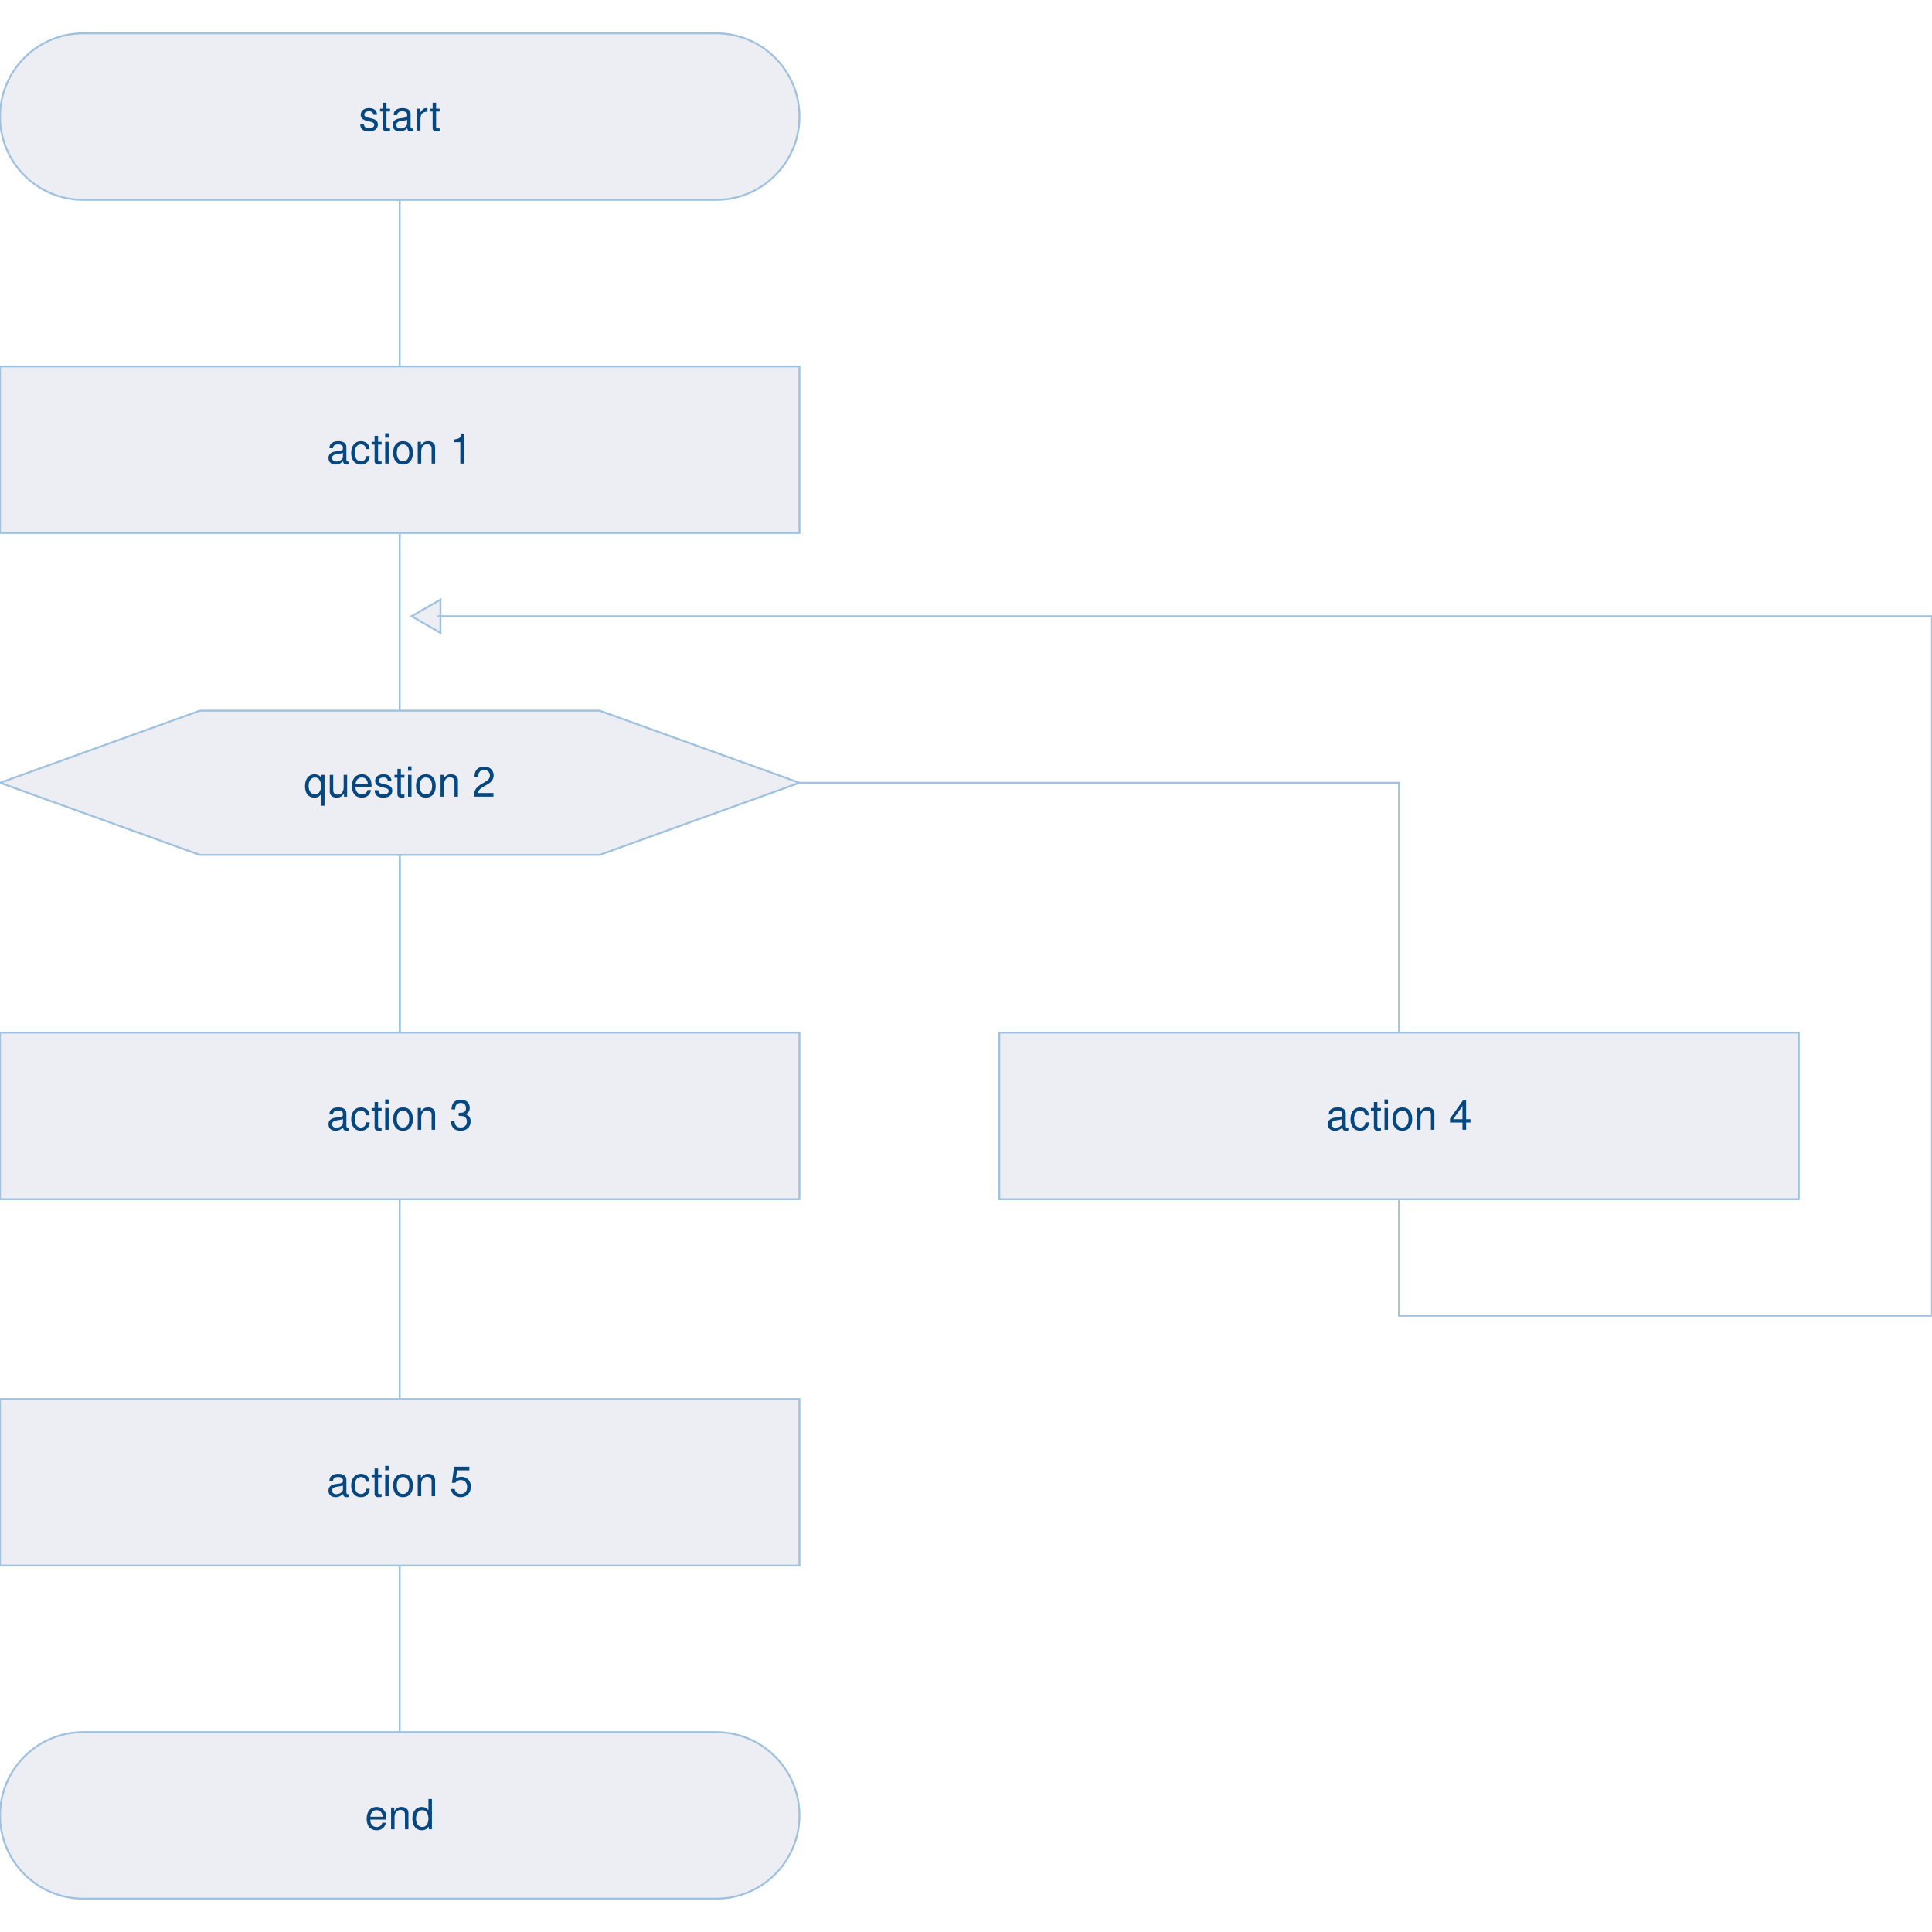
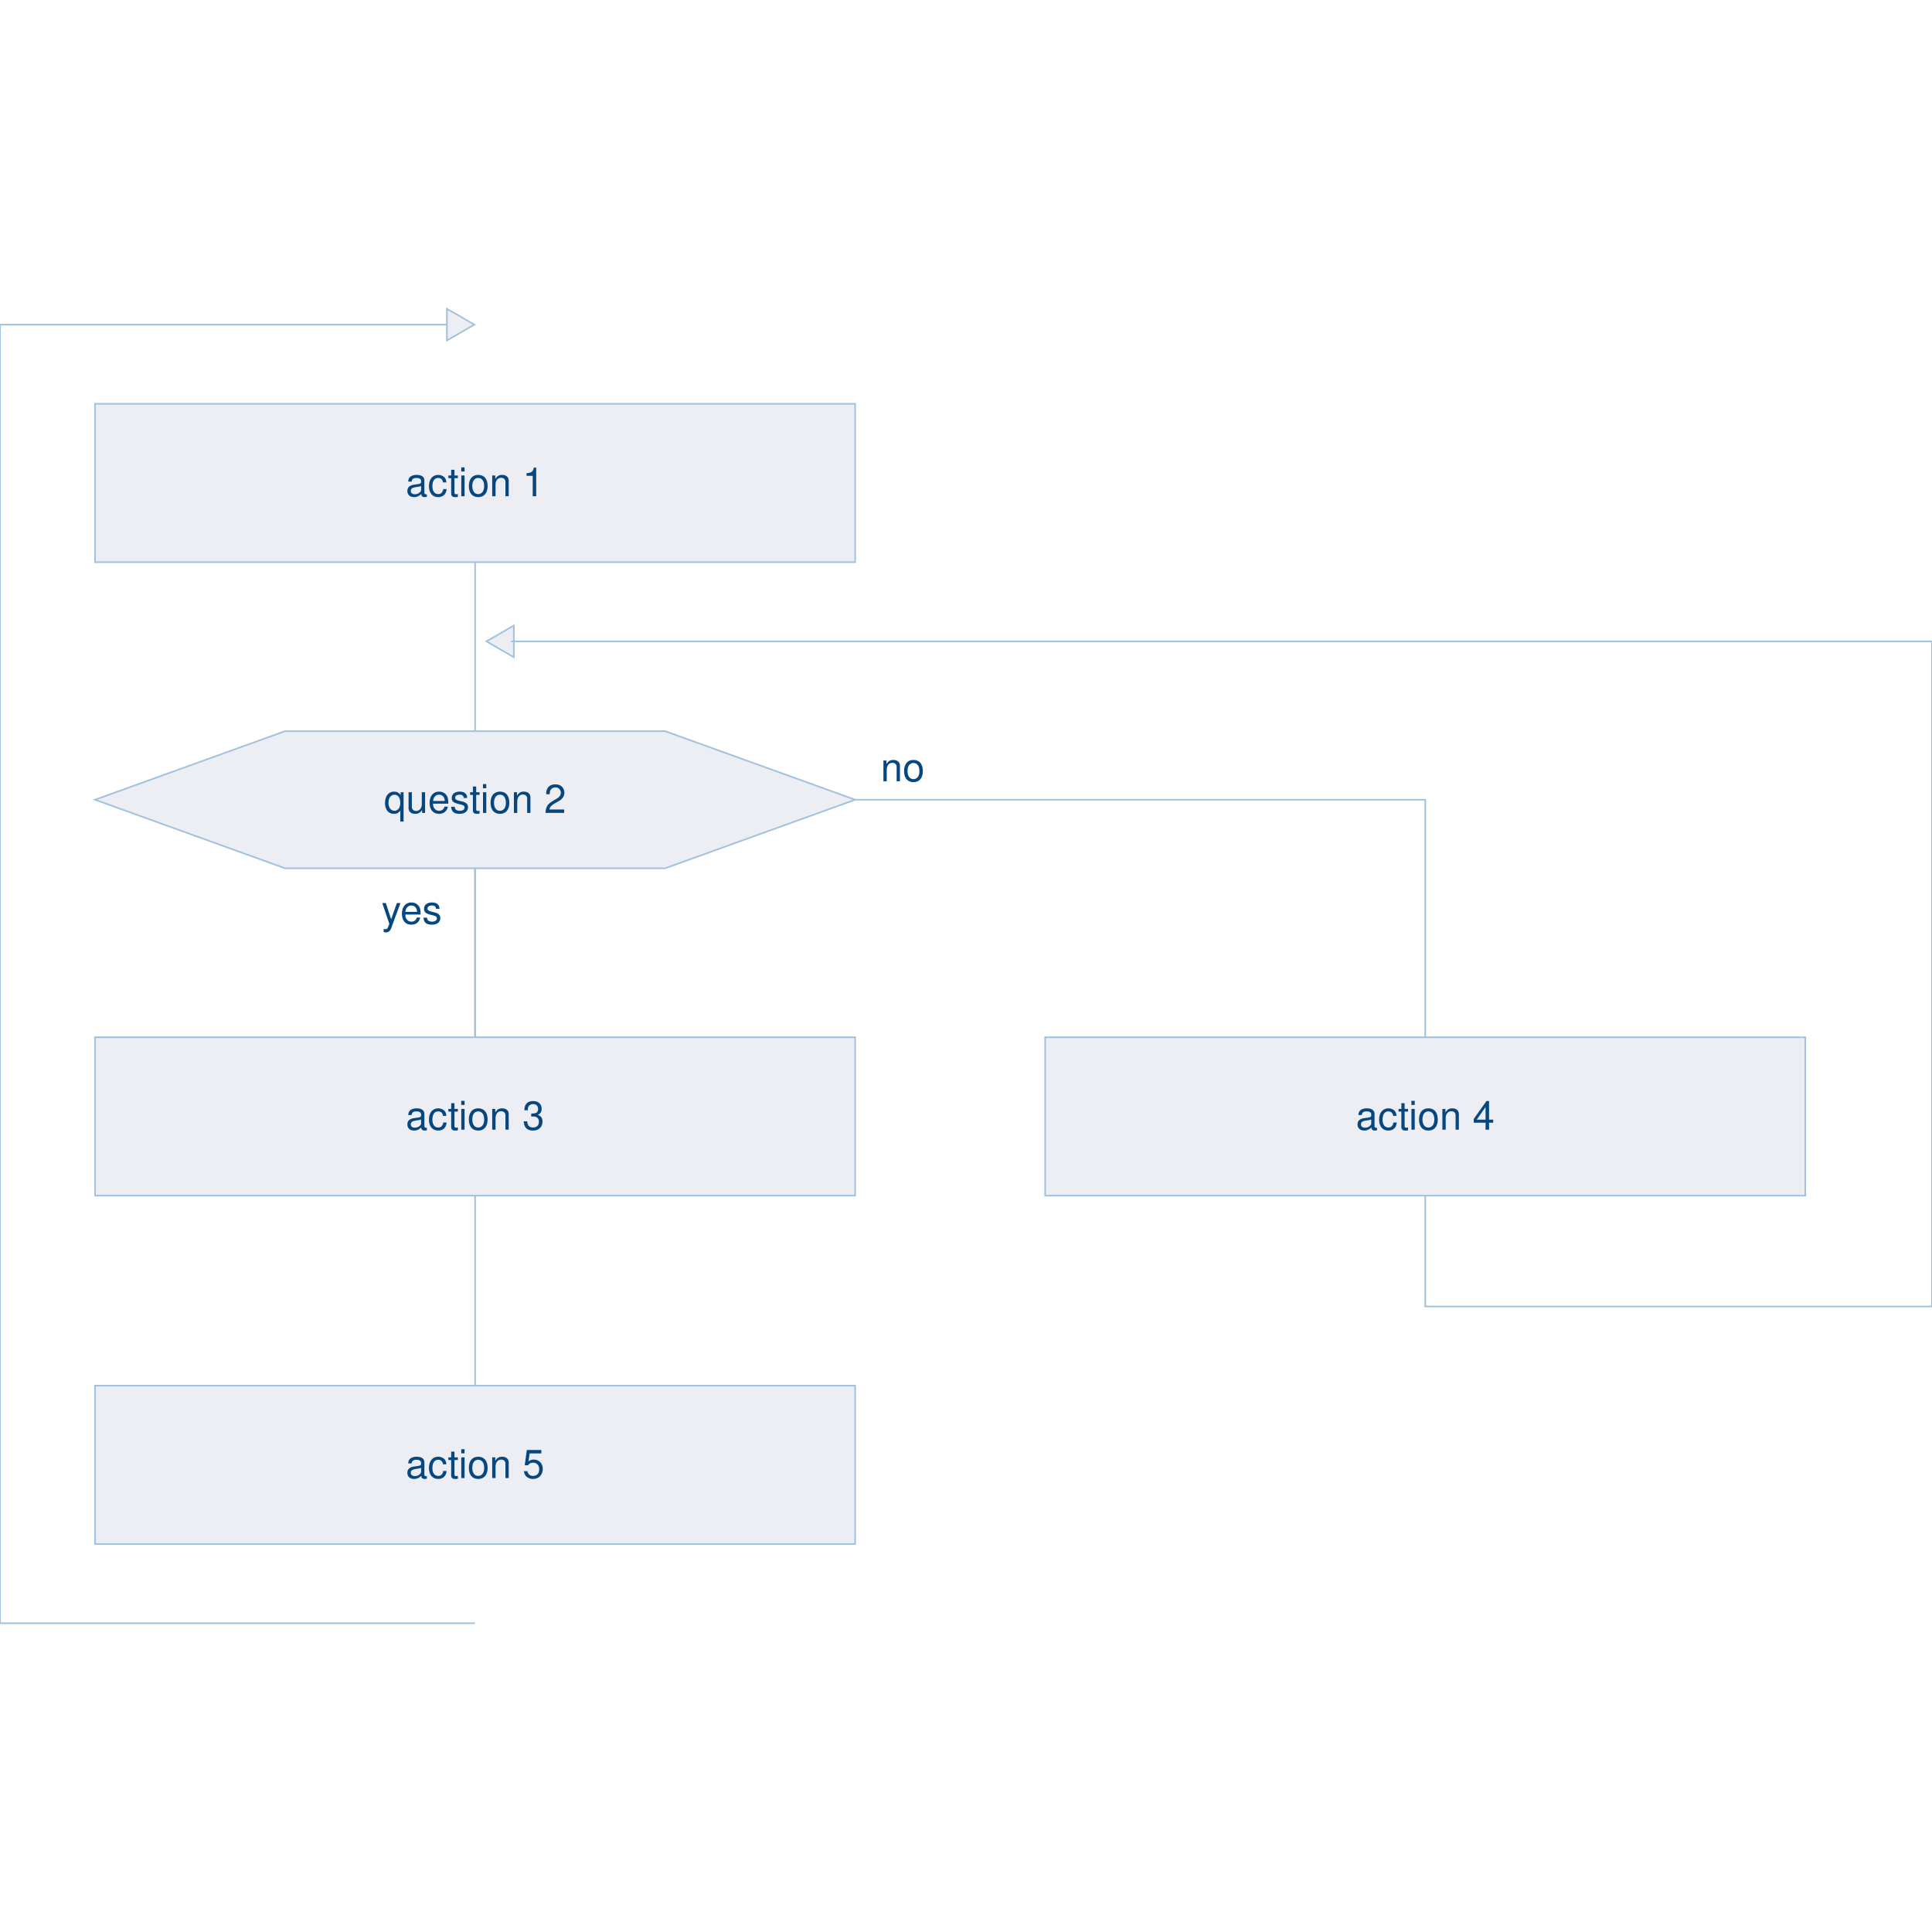
- <svg xmlns="http://www.w3.org/2000/svg" font-size="1" viewBox="0.0 0.0 1000.0 1000.0" stroke="rgb(0,0,0)" width="1000" stroke-opacity="1" height="1000" version="1.1">
+ <svg xmlns="http://www.w3.org/2000/svg" font-size="1" viewBox="0.0 0.0 2000.0 2000.0" stroke="rgb(0,0,0)" width="2000" stroke-opacity="1" height="2000" version="1.1">
  <defs />
-   <g stroke-linejoin="miter" fill-opacity="1.0" fill="rgb(237,237,244)" stroke="rgb(160,194,222)" stroke-linecap="butt" stroke-miterlimit="10.0" stroke-opacity="1.0" stroke-width="0.983">
-     <path d="M 227.994,310.345 l -14.931,8.621 l 14.931,8.621 Z" />
+   <g stroke-linejoin="miter" fill-opacity="1.0" fill="rgb(237,237,244)" stroke="rgb(160,194,222)" stroke-linecap="butt" stroke-miterlimit="10.0" stroke-opacity="1.0" stroke-width="1.65">
+     <path d="M 531.924,647.541 l -28.394,16.393 l 28.394,16.393 Z" />
  </g>
-   <g stroke-linejoin="miter" fill-opacity="0.0" fill="rgb(0,0,0)" stroke="rgb(160,194,222)" stroke-linecap="butt" stroke-miterlimit="10.0" stroke-opacity="1.0" stroke-width="0.983">
-     <path d="M 724.138,577.586 v 103.448 h 275.862 v -362.069 h -773.534 " />
+   <g stroke-linejoin="miter" fill-opacity="0.0" fill="rgb(0,0,0)" stroke="rgb(160,194,222)" stroke-linecap="butt" stroke-miterlimit="10.0" stroke-opacity="1.0" stroke-width="1.65">
+     <path d="M 1475.41,1155.738 v 196.721 h 524.59 v -688.525 h -1470.984 " />
  </g>
-   <g stroke-linejoin="miter" fill-opacity="0.0" fill="rgb(0,0,0)" stroke="rgb(160,194,222)" stroke-linecap="butt" stroke-miterlimit="10.0" stroke-opacity="1.0" stroke-width="0.983">
-     <path d="M 206.897,232.759 v -172.414 " />
+   <g stroke-linejoin="miter" fill-opacity="1.0" fill="rgb(237,237,244)" stroke="rgb(160,194,222)" stroke-linecap="butt" stroke-miterlimit="10.0" stroke-opacity="1.0" stroke-width="1.65">
+     <path d="M 462.666,352.459 l 28.394,-16.393 l -28.394,-16.393 Z" />
  </g>
-   <g stroke-linejoin="miter" fill-opacity="0.0" fill="rgb(0,0,0)" stroke="rgb(160,194,222)" stroke-linecap="butt" stroke-miterlimit="10.0" stroke-opacity="1.0" stroke-width="0.983">
-     <path d="M 206.897,405.172 v -172.414 " />
+   <g stroke-linejoin="miter" fill-opacity="0.0" fill="rgb(0,0,0)" stroke="rgb(160,194,222)" stroke-linecap="butt" stroke-miterlimit="10.0" stroke-opacity="1.0" stroke-width="1.65">
+     <path d="M 491.803,1680.328 h -491.803 v -1344.262 h 463.409 " />
  </g>
-   <g stroke-linejoin="miter" fill-opacity="0.0" fill="rgb(0,0,0)" stroke="rgb(160,194,222)" stroke-linecap="butt" stroke-miterlimit="10.0" stroke-opacity="1.0" stroke-width="0.983">
-     <path d="M 206.897,767.241 v -362.069 " />
+   <g stroke-linejoin="miter" fill-opacity="0.0" fill="rgb(0,0,0)" stroke="rgb(160,194,222)" stroke-linecap="butt" stroke-miterlimit="10.0" stroke-opacity="1.0" stroke-width="1.65">
+     <path d="M 491.803,827.869 v -327.869 " />
  </g>
-   <g stroke-linejoin="miter" fill-opacity="0.0" fill="rgb(0,0,0)" stroke="rgb(160,194,222)" stroke-linecap="butt" stroke-miterlimit="10.0" stroke-opacity="1.0" stroke-width="0.983">
-     <path d="M 206.897,939.655 v -172.414 " />
+   <g stroke-linejoin="miter" fill-opacity="0.0" fill="rgb(0,0,0)" stroke="rgb(160,194,222)" stroke-linecap="butt" stroke-miterlimit="10.0" stroke-opacity="1.0" stroke-width="1.65">
+     <path d="M 491.803,1516.393 v -688.525 " />
  </g>
-   <g stroke-linejoin="miter" fill-opacity="1.0" fill="rgb(237,237,244)" stroke="rgb(160,194,222)" stroke-linecap="butt" stroke-miterlimit="10.0" stroke-opacity="1.0" stroke-width="0.983">
-     <path d="M 413.793,939.655 h 0 c 0,-23.805 -19.298,-43.103 -43.103 -43.103h -327.586 c -23.805,-0 -43.103,19.298 -43.103 43.103h 0 c -0,23.805 19.298,43.103 43.103 43.103h 327.586 c 23.805,0 43.103,-19.298 43.103 -43.103Z" />
+   <g stroke-linejoin="miter" fill-opacity="1.0" fill="rgb(237,237,244)" stroke="rgb(160,194,222)" stroke-linecap="butt" stroke-miterlimit="10.0" stroke-opacity="1.0" stroke-width="1.65">
+     <path d="M 885.246,1598.361 l -0,-163.934 h -786.885 l -0,163.934 Z" />
  </g>
-   <g stroke-linejoin="miter" fill-opacity="1.0" font-size="21.552px" fill="rgb(6,71,128)" stroke="rgb(0,0,0)" font-weight="300" font-family="helvetica" stroke-linecap="butt" stroke-miterlimit="10.0" stroke-opacity="1.0" stroke-width="3.93">
-     <text transform="matrix(1,0,0,1,206.8966,939.6552)" stroke="none" dominant-baseline="middle" text-anchor="middle">end</text>
+   <g stroke-linejoin="miter" fill-opacity="1.0" font-size="40.984px" fill="rgb(6,71,128)" stroke="rgb(0,0,0)" font-weight="300" font-family="helvetica" stroke-linecap="butt" stroke-miterlimit="10.0" stroke-opacity="1.0" stroke-width="6.599">
+     <text transform="matrix(1,0,0,1,491.8033,1516.393)" stroke="none" dominant-baseline="middle" text-anchor="middle">action 5</text>
  </g>
-   <g stroke-linejoin="miter" fill-opacity="1.0" fill="rgb(237,237,244)" stroke="rgb(160,194,222)" stroke-linecap="butt" stroke-miterlimit="10.0" stroke-opacity="1.0" stroke-width="0.983">
-     <path d="M 413.793,810.345 l -0,-86.207 h -413.793 l -0,86.207 Z" />
+   <g stroke-linejoin="miter" fill-opacity="0.0" fill="rgb(0,0,0)" stroke="rgb(160,194,222)" stroke-linecap="butt" stroke-miterlimit="10.0" stroke-opacity="1.0" stroke-width="1.65">
+     <path d="M 1475.41,1155.738 v -327.869 h -983.607 " />
  </g>
-   <g stroke-linejoin="miter" fill-opacity="1.0" font-size="21.552px" fill="rgb(6,71,128)" stroke="rgb(0,0,0)" font-weight="300" font-family="helvetica" stroke-linecap="butt" stroke-miterlimit="10.0" stroke-opacity="1.0" stroke-width="3.93">
-     <text transform="matrix(1,0,0,1,206.8966,767.2414)" stroke="none" dominant-baseline="middle" text-anchor="middle">action 5</text>
+   <g stroke-linejoin="miter" fill-opacity="0.0" fill="rgb(0,0,0)" stroke="rgb(160,194,222)" stroke-linecap="butt" stroke-miterlimit="10.0" stroke-opacity="1.0" stroke-width="1.65">
+     <path d="M 491.803,1155.738 v 32.787 " />
  </g>
-   <g stroke-linejoin="miter" fill-opacity="0.0" fill="rgb(0,0,0)" stroke="rgb(160,194,222)" stroke-linecap="butt" stroke-miterlimit="10.0" stroke-opacity="1.0" stroke-width="0.983">
-     <path d="M 724.138,577.586 v -172.414 h -517.241 " />
+   <g stroke-linejoin="miter" fill-opacity="0.0" fill="rgb(0,0,0)" stroke="rgb(160,194,222)" stroke-linecap="butt" stroke-miterlimit="10.0" stroke-opacity="1.0" stroke-width="1.65">
+     <path d="M 491.803,1155.738 v -327.869 " />
  </g>
-   <g stroke-linejoin="miter" fill-opacity="0.0" fill="rgb(0,0,0)" stroke="rgb(160,194,222)" stroke-linecap="butt" stroke-miterlimit="10.0" stroke-opacity="1.0" stroke-width="0.983">
-     <path d="M 206.897,577.586 v 17.241 " />
+   <g stroke-linejoin="miter" fill-opacity="1.0" fill="rgb(237,237,244)" stroke="rgb(160,194,222)" stroke-linecap="butt" stroke-miterlimit="10.0" stroke-opacity="1.0" stroke-width="1.65">
+     <path d="M 1868.852,1237.705 l -0,-163.934 h -786.885 l -0,163.934 Z" />
  </g>
-   <g stroke-linejoin="miter" fill-opacity="0.0" fill="rgb(0,0,0)" stroke="rgb(160,194,222)" stroke-linecap="butt" stroke-miterlimit="10.0" stroke-opacity="1.0" stroke-width="0.983">
-     <path d="M 206.897,577.586 v -172.414 " />
+   <g stroke-linejoin="miter" fill-opacity="1.0" font-size="40.984px" fill="rgb(6,71,128)" stroke="rgb(0,0,0)" font-weight="300" font-family="helvetica" stroke-linecap="butt" stroke-miterlimit="10.0" stroke-opacity="1.0" stroke-width="6.599">
+     <text transform="matrix(1,0,0,1,1475.41,1155.738)" stroke="none" dominant-baseline="middle" text-anchor="middle">action 4</text>
  </g>
-   <g stroke-linejoin="miter" fill-opacity="1.0" fill="rgb(237,237,244)" stroke="rgb(160,194,222)" stroke-linecap="butt" stroke-miterlimit="10.0" stroke-opacity="1.0" stroke-width="0.983">
-     <path d="M 931.034,620.69 l -0,-86.207 h -413.793 l -0,86.207 Z" />
+   <g stroke-linejoin="miter" fill-opacity="1.0" fill="rgb(237,237,244)" stroke="rgb(160,194,222)" stroke-linecap="butt" stroke-miterlimit="10.0" stroke-opacity="1.0" stroke-width="1.65">
+     <path d="M 885.246,1237.705 l -0,-163.934 h -786.885 l -0,163.934 Z" />
  </g>
-   <g stroke-linejoin="miter" fill-opacity="1.0" font-size="21.552px" fill="rgb(6,71,128)" stroke="rgb(0,0,0)" font-weight="300" font-family="helvetica" stroke-linecap="butt" stroke-miterlimit="10.0" stroke-opacity="1.0" stroke-width="3.93">
-     <text transform="matrix(1,0,0,1,724.1379,577.5862)" stroke="none" dominant-baseline="middle" text-anchor="middle">action 4</text>
+   <g stroke-linejoin="miter" fill-opacity="1.0" font-size="40.984px" fill="rgb(6,71,128)" stroke="rgb(0,0,0)" font-weight="300" font-family="helvetica" stroke-linecap="butt" stroke-miterlimit="10.0" stroke-opacity="1.0" stroke-width="6.599">
+     <text transform="matrix(1,0,0,1,491.8033,1155.738)" stroke="none" dominant-baseline="middle" text-anchor="middle">action 3</text>
  </g>
-   <g stroke-linejoin="miter" fill-opacity="1.0" fill="rgb(237,237,244)" stroke="rgb(160,194,222)" stroke-linecap="butt" stroke-miterlimit="10.0" stroke-opacity="1.0" stroke-width="0.983">
-     <path d="M 413.793,620.69 l -0,-86.207 h -413.793 l -0,86.207 Z" />
+   <g stroke-linejoin="miter" fill-opacity="1.0" font-size="40.984px" fill="rgb(6,71,128)" stroke="rgb(0,0,0)" font-weight="300" font-family="helvetica" stroke-linecap="butt" stroke-miterlimit="10.0" stroke-opacity="1.0" stroke-width="6.599">
+     <text transform="matrix(1,0,0,1,934.4262,795.082)" stroke="none" dominant-baseline="middle" text-anchor="middle">no</text>
  </g>
-   <g stroke-linejoin="miter" fill-opacity="1.0" font-size="21.552px" fill="rgb(6,71,128)" stroke="rgb(0,0,0)" font-weight="300" font-family="helvetica" stroke-linecap="butt" stroke-miterlimit="10.0" stroke-opacity="1.0" stroke-width="3.93">
-     <text transform="matrix(1,0,0,1,206.8966,577.5862)" stroke="none" dominant-baseline="middle" text-anchor="middle">action 3</text>
+   <g stroke-linejoin="miter" fill-opacity="1.0" font-size="40.984px" fill="rgb(6,71,128)" stroke="rgb(0,0,0)" font-weight="300" font-family="helvetica" stroke-linecap="butt" stroke-miterlimit="10.0" stroke-opacity="1.0" stroke-width="6.599">
+     <text transform="matrix(1,0,0,1,426.2295,942.623)" stroke="none" dominant-baseline="middle" text-anchor="middle">yes</text>
  </g>
-   <g stroke-linejoin="miter" fill-opacity="1.0" fill="rgb(237,237,244)" stroke="rgb(160,194,222)" stroke-linecap="butt" stroke-miterlimit="10.0" stroke-opacity="1.0" stroke-width="0.983">
-     <path d="M 310.345,442.501 l 103.448,-37.329 l -103.448,-37.329 l -206.897,-0 l -103.448,37.329 l 103.448,37.329 Z" />
+   <g stroke-linejoin="miter" fill-opacity="1.0" fill="rgb(237,237,244)" stroke="rgb(160,194,222)" stroke-linecap="butt" stroke-miterlimit="10.0" stroke-opacity="1.0" stroke-width="1.65">
+     <path d="M 688.525,898.855 l 196.721,-70.986 l -196.721,-70.986 l -393.443,-0 l -196.721,70.986 l 196.721,70.986 Z" />
  </g>
-   <g stroke-linejoin="miter" fill-opacity="1.0" font-size="21.552px" fill="rgb(6,71,128)" stroke="rgb(0,0,0)" font-weight="300" font-family="helvetica" stroke-linecap="butt" stroke-miterlimit="10.0" stroke-opacity="1.0" stroke-width="3.93">
-     <text transform="matrix(1,0,0,1,206.8966,405.1724)" stroke="none" dominant-baseline="middle" text-anchor="middle">question 2</text>
+   <g stroke-linejoin="miter" fill-opacity="1.0" font-size="40.984px" fill="rgb(6,71,128)" stroke="rgb(0,0,0)" font-weight="300" font-family="helvetica" stroke-linecap="butt" stroke-miterlimit="10.0" stroke-opacity="1.0" stroke-width="6.599">
+     <text transform="matrix(1,0,0,1,491.8033,827.8689)" stroke="none" dominant-baseline="middle" text-anchor="middle">question 2</text>
  </g>
-   <g stroke-linejoin="miter" fill-opacity="1.0" fill="rgb(237,237,244)" stroke="rgb(160,194,222)" stroke-linecap="butt" stroke-miterlimit="10.0" stroke-opacity="1.0" stroke-width="0.983">
-     <path d="M 413.793,275.862 l -0,-86.207 h -413.793 l -0,86.207 Z" />
+   <g stroke-linejoin="miter" fill-opacity="1.0" fill="rgb(237,237,244)" stroke="rgb(160,194,222)" stroke-linecap="butt" stroke-miterlimit="10.0" stroke-opacity="1.0" stroke-width="1.65">
+     <path d="M 885.246,581.967 l -0,-163.934 h -786.885 l -0,163.934 Z" />
  </g>
-   <g stroke-linejoin="miter" fill-opacity="1.0" font-size="21.552px" fill="rgb(6,71,128)" stroke="rgb(0,0,0)" font-weight="300" font-family="helvetica" stroke-linecap="butt" stroke-miterlimit="10.0" stroke-opacity="1.0" stroke-width="3.93">
-     <text transform="matrix(1,0,0,1,206.8966,232.7586)" stroke="none" dominant-baseline="middle" text-anchor="middle">action 1</text>
-   </g>
-   <g stroke-linejoin="miter" fill-opacity="1.0" fill="rgb(237,237,244)" stroke="rgb(160,194,222)" stroke-linecap="butt" stroke-miterlimit="10.0" stroke-opacity="1.0" stroke-width="0.983">
-     <path d="M 413.793,60.345 h 0 c 0,-23.805 -19.298,-43.103 -43.103 -43.103h -327.586 c -23.805,-0 -43.103,19.298 -43.103 43.103h 0 c -0,23.805 19.298,43.103 43.103 43.103h 327.586 c 23.805,0 43.103,-19.298 43.103 -43.103Z" />
-   </g>
-   <g stroke-linejoin="miter" fill-opacity="1.0" font-size="21.552px" fill="rgb(6,71,128)" stroke="rgb(0,0,0)" font-weight="300" font-family="helvetica" stroke-linecap="butt" stroke-miterlimit="10.0" stroke-opacity="1.0" stroke-width="3.93">
-     <text transform="matrix(1,0,0,1,206.8966,60.3448)" stroke="none" dominant-baseline="middle" text-anchor="middle">start</text>
+   <g stroke-linejoin="miter" fill-opacity="1.0" font-size="40.984px" fill="rgb(6,71,128)" stroke="rgb(0,0,0)" font-weight="300" font-family="helvetica" stroke-linecap="butt" stroke-miterlimit="10.0" stroke-opacity="1.0" stroke-width="6.599">
+     <text transform="matrix(1,0,0,1,491.8033,500)" stroke="none" dominant-baseline="middle" text-anchor="middle">action 1</text>
  </g>
</svg>
